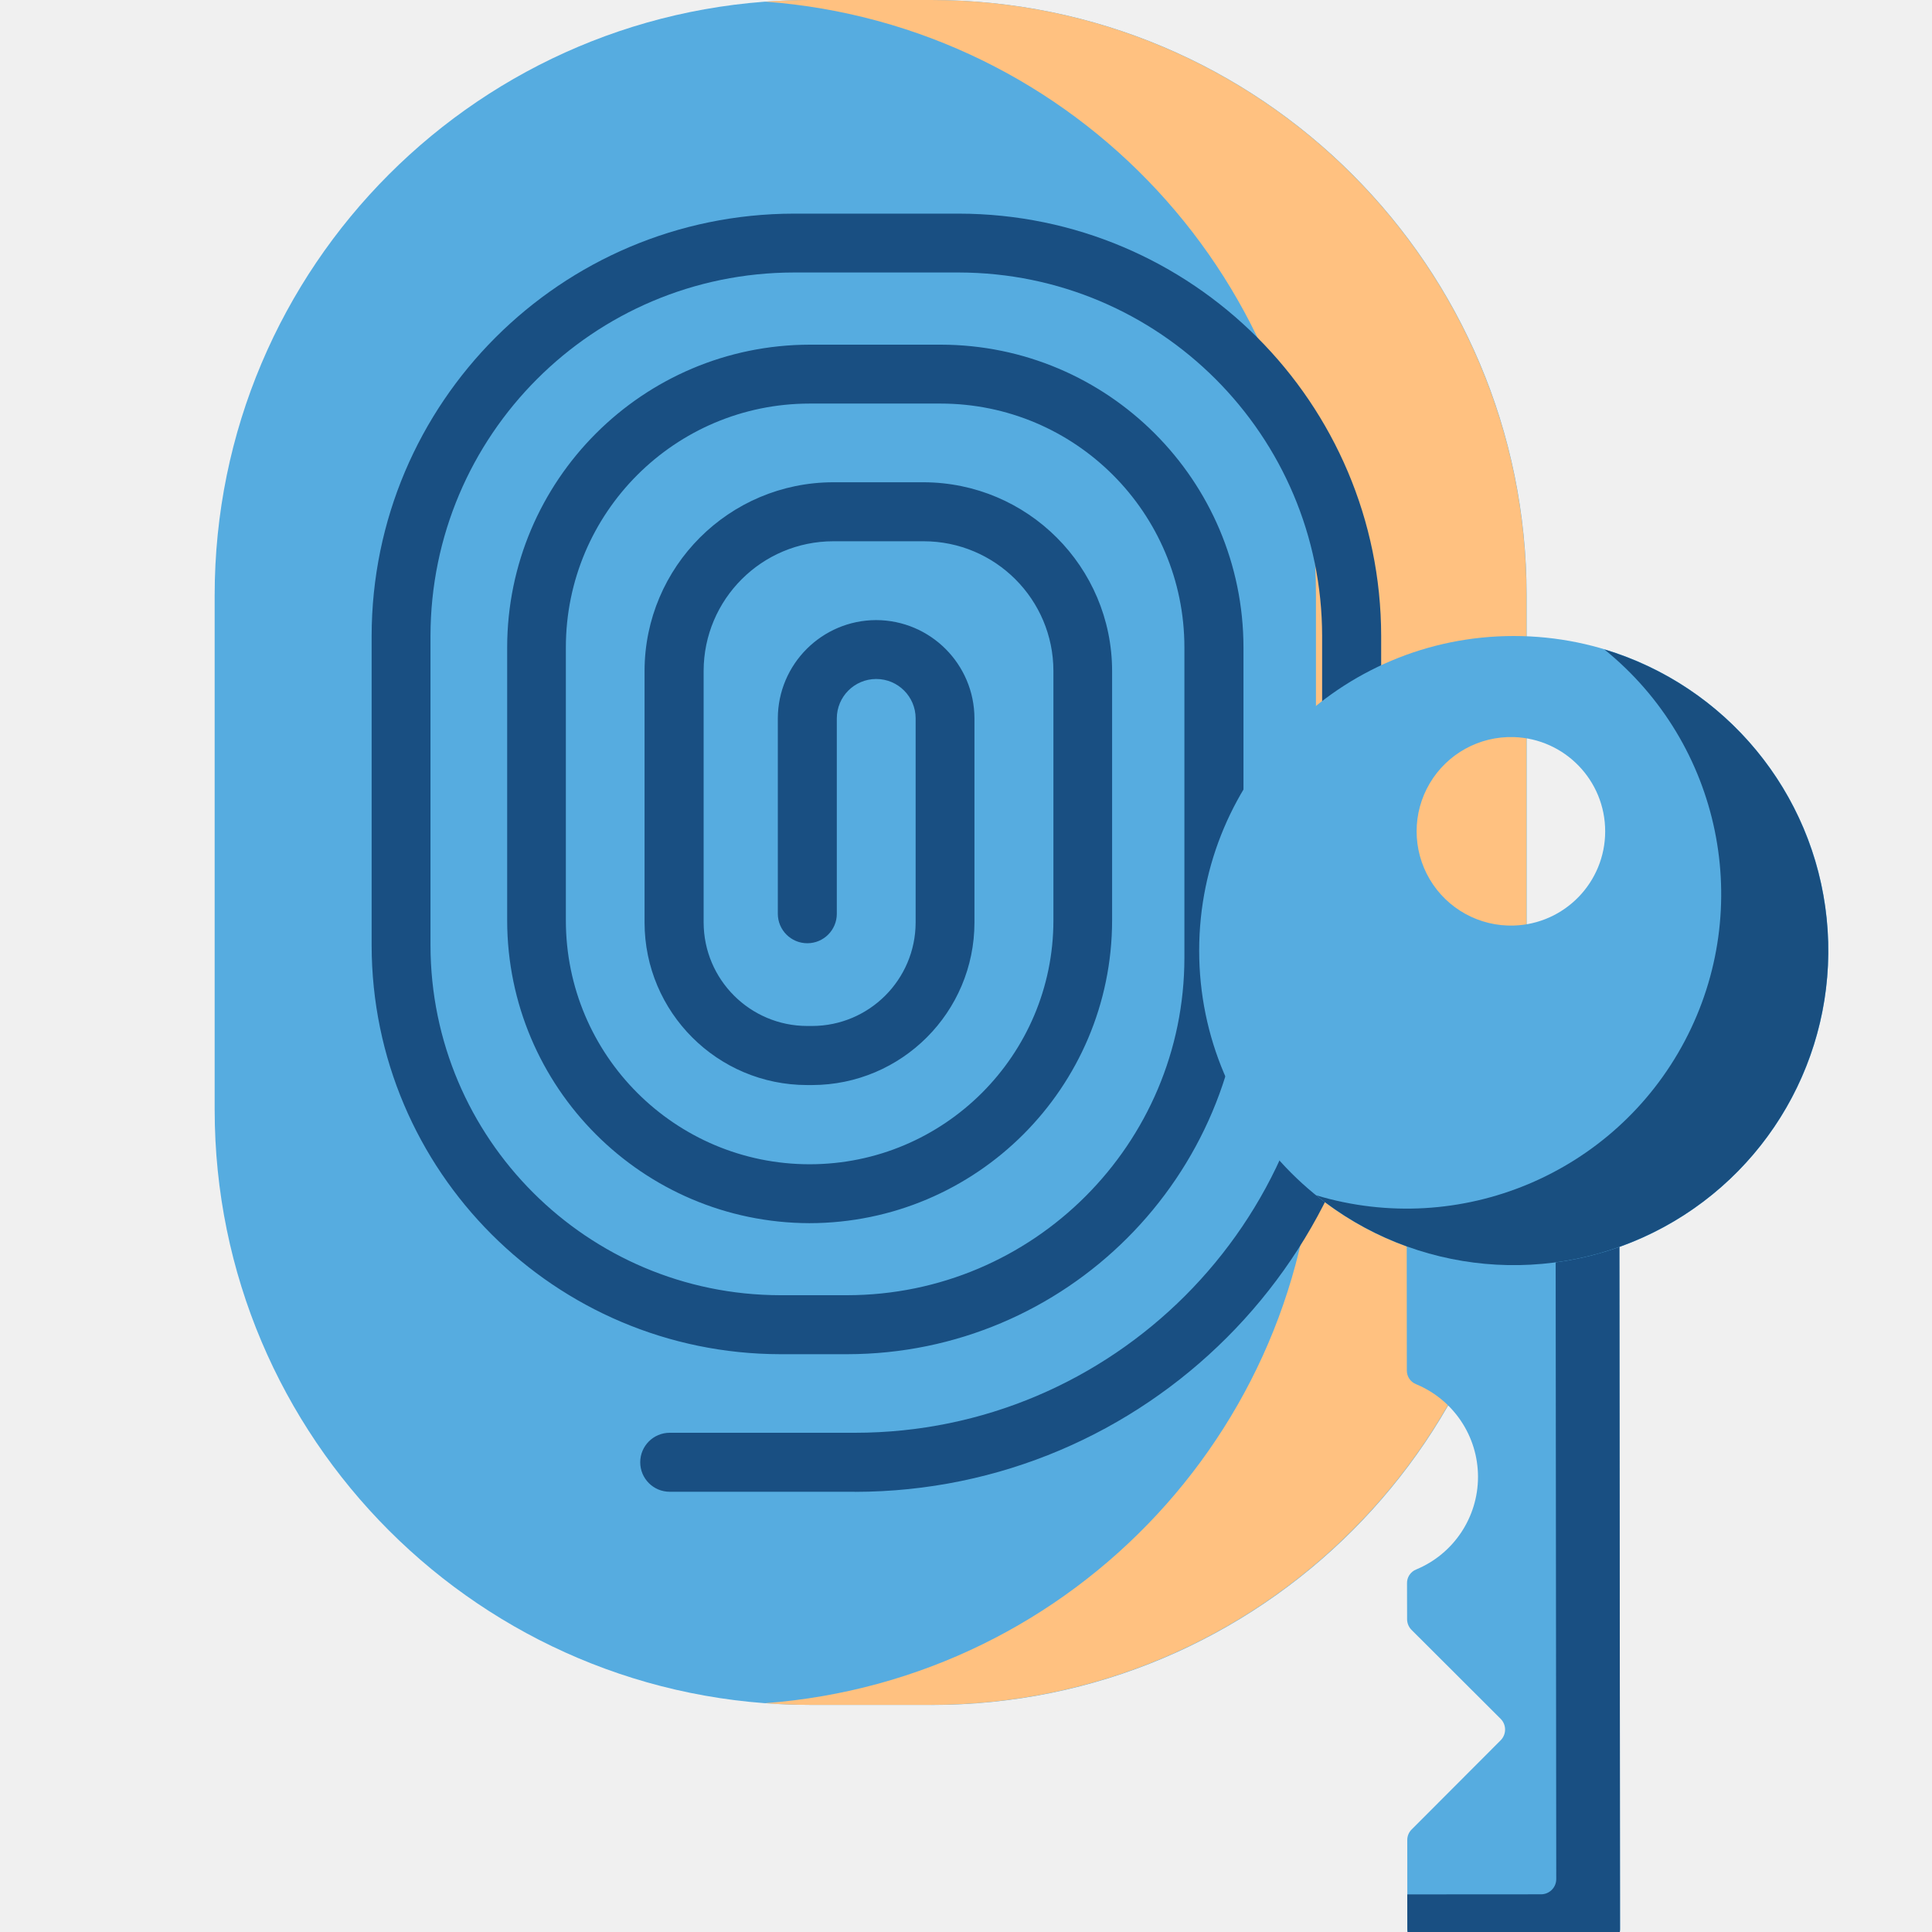
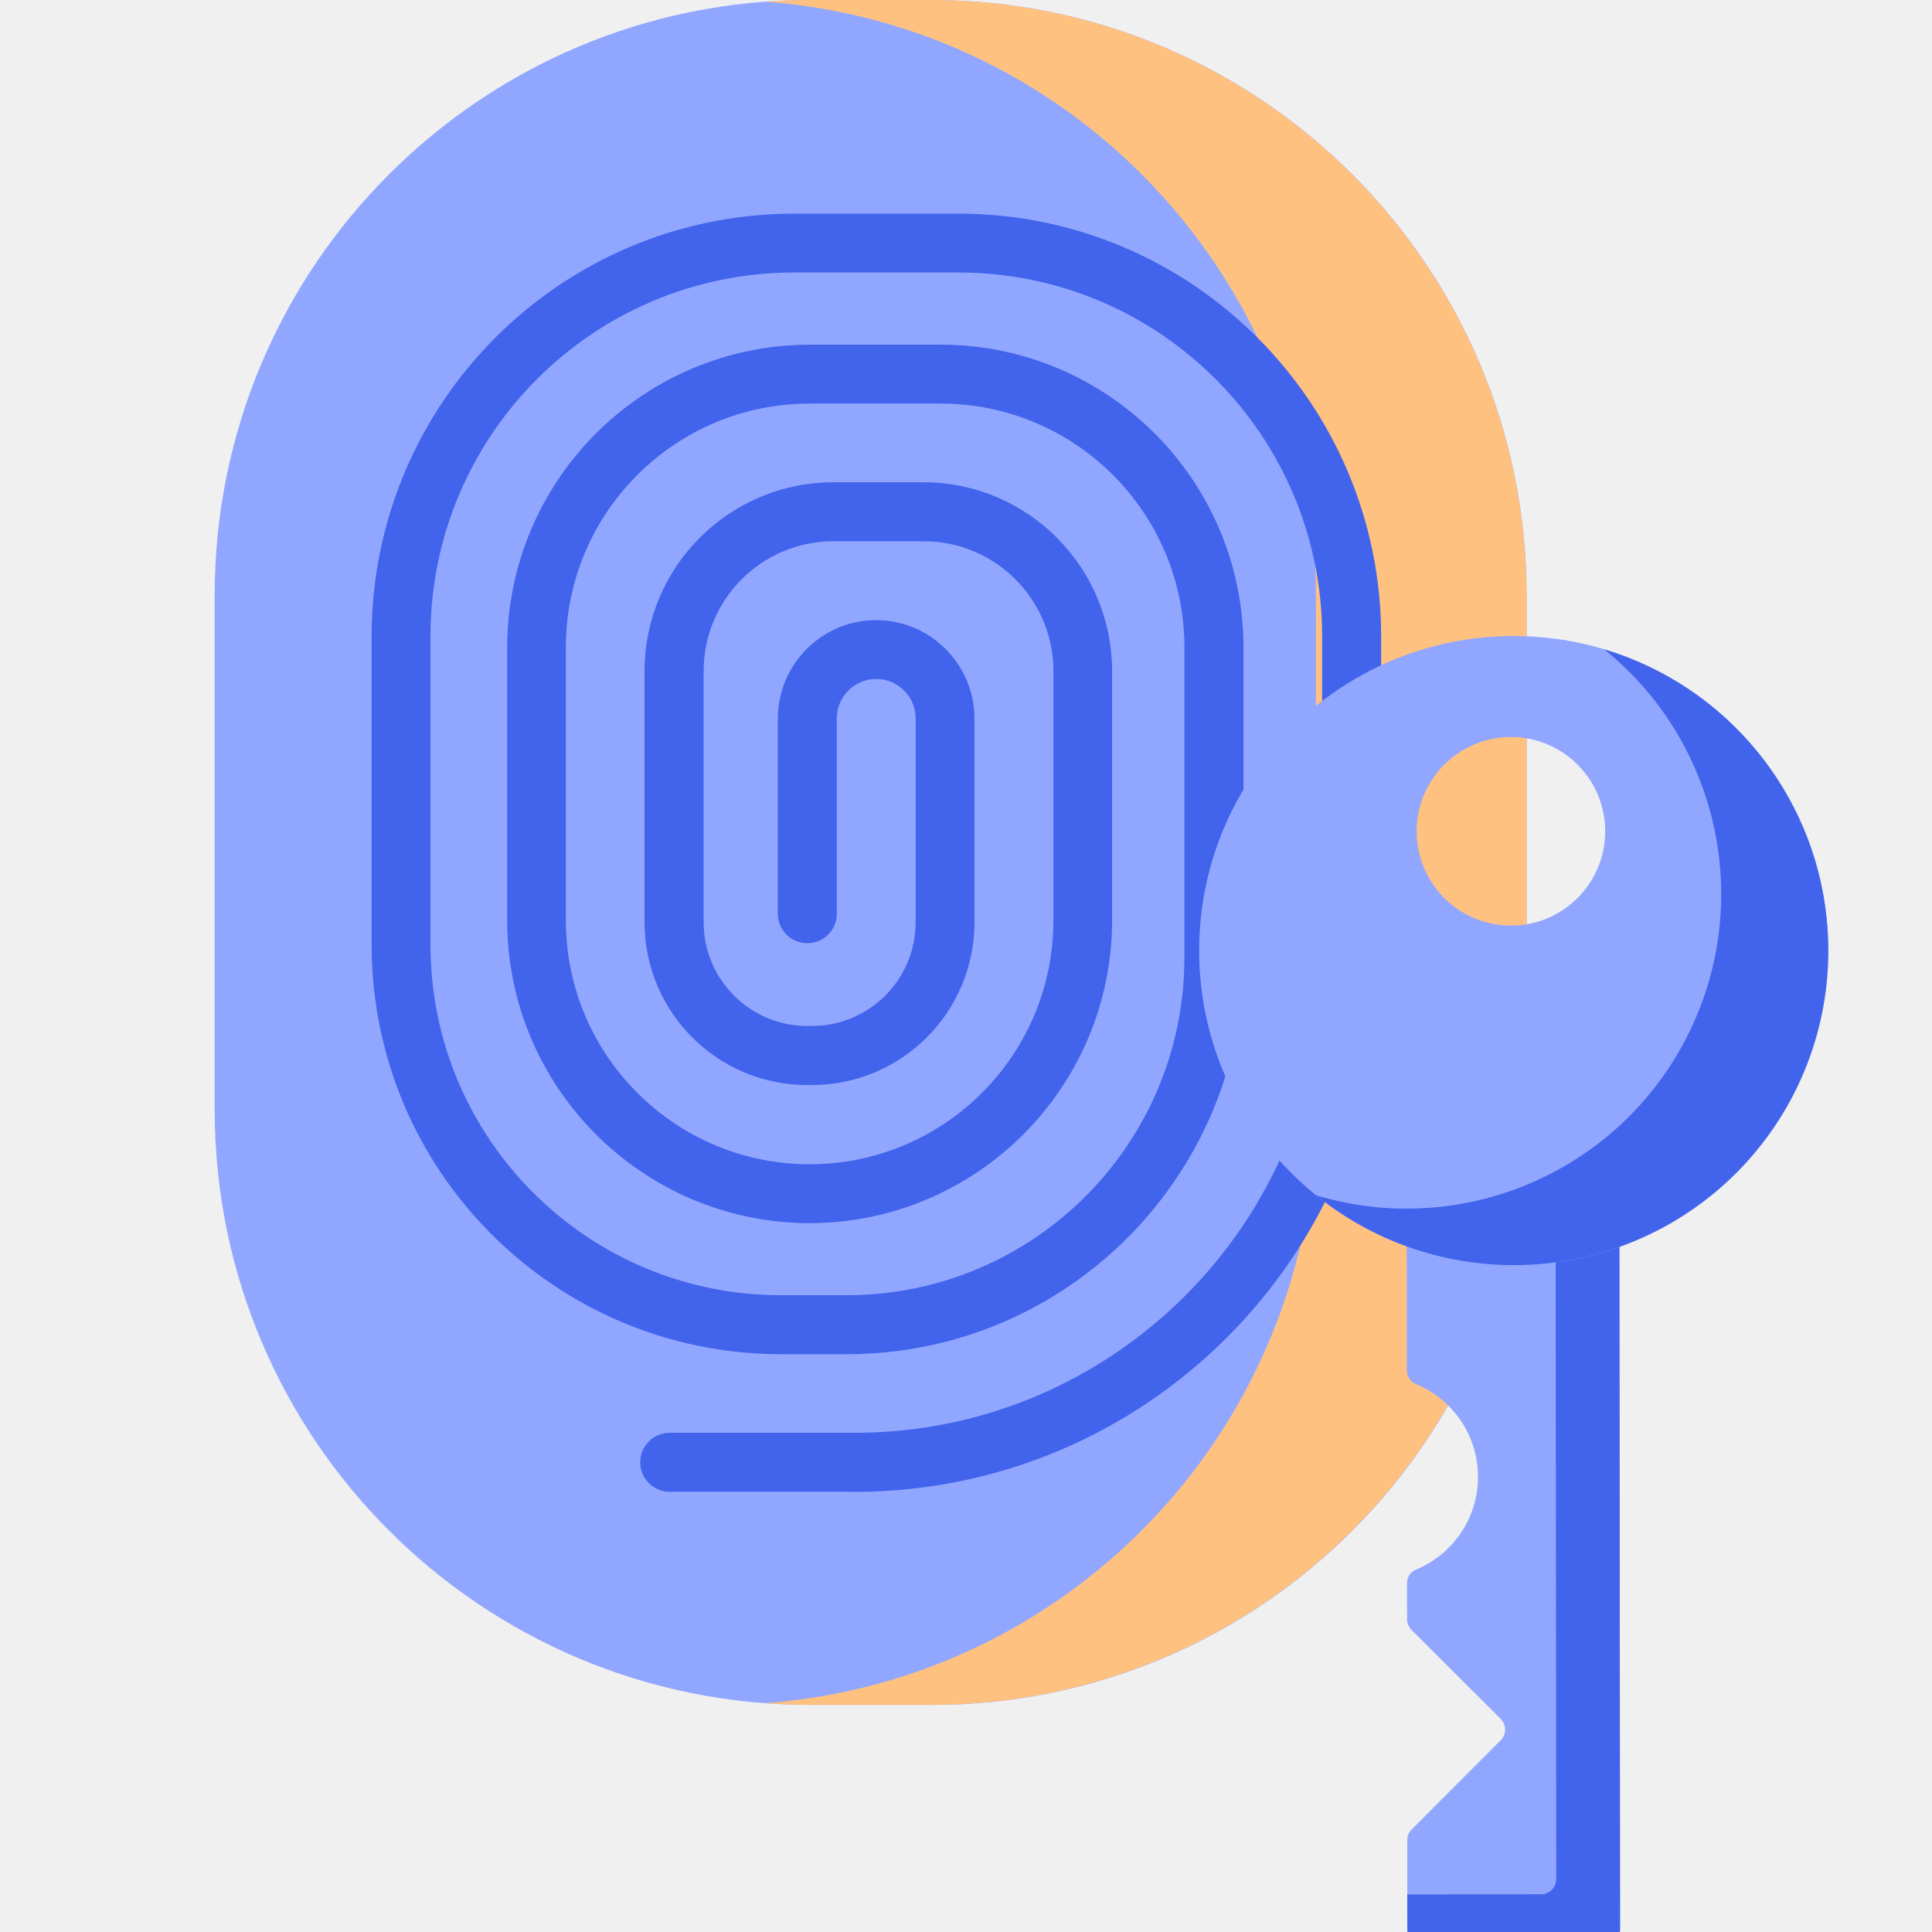
<svg xmlns="http://www.w3.org/2000/svg" width="800px" height="800px" viewBox="35 14 1 45" version="1.1">
  <defs />
  <g id="the-modern-web/web-authentication-api" stroke="none" stroke-width="1" fill="none" fill-rule="evenodd">
    <g id="container" transform="translate(2 2)" fill="#FFFFFF" fill-rule="nonzero" stroke="#3F3F49" stroke-width="2" />
    <g id="fingerprint" transform="translate(18 14)" fill-rule="nonzero">
-       <path d="M16.69 39.71H13.864A13.864 13.864 0 0 1 0 25.846V13.866A13.864 13.864 0 0 1 13.866 0h2.826a13.864 13.864 0 0 1 13.866 13.866v11.98a13.86 13.86 0 0 1 -13.866 13.866" id="Shape" fill="#56ACE0" />
+       <path d="M16.69 39.71H13.864A13.864 13.864 0 0 1 0 25.846V13.866A13.864 13.864 0 0 1 13.866 0h2.826a13.864 13.864 0 0 1 13.866 13.866v11.98a13.86 13.86 0 0 1 -13.866 13.866" id="Shape" fill="#91a7ff" />
      <path d="M16.69 0H13.864q-0.524 0 -1.038 0.038A13.86 13.86 0 0 1 25.651 13.864v11.98a13.864 13.864 0 0 1 -12.826 13.826q0.514 0.04 1.04 0.04h2.824a13.868 13.868 0 0 0 13.866 -13.866V13.866A13.868 13.868 0 0 0 16.69 0" id="Shape" fill="#ffc180" />
-       <path d="M14.91 34.746h-4.311a0.686 0.686 0 1 1 0 -1.374h4.314c6 0 10.882 -4.882 10.882 -10.882v-7.677a8.474 8.474 0 0 0 -8.464 -8.466h-3.84a8.474 8.474 0 0 0 -8.464 8.466v7.204A8.16 8.16 0 0 0 13.177 30.168h1.55a7.864 7.864 0 0 0 7.86 -7.86v-7.23a5.68 5.68 0 0 0 -5.679 -5.678h-3.05a5.68 5.68 0 0 0 -5.678 5.678v6.362a5.68 5.68 0 0 0 5.678 5.678 5.68 5.68 0 0 0 5.678 -5.678v-5.813a3.024 3.024 0 0 0 -3.022 -3.02h-2.103a3.024 3.024 0 0 0 -3.022 3.02v5.86a2.416 2.416 0 0 0 2.412 2.41h0.114a2.416 2.416 0 0 0 2.412 -2.41v-4.754a0.918 0.918 0 0 0 -1.836 0v4.55a0.686 0.686 0 1 1 -1.374 0v-4.55a2.296 2.296 0 0 1 2.29 -2.29 2.296 2.296 0 0 1 2.29 2.29v4.754a3.79 3.79 0 0 1 -3.784 3.786h-0.114a3.79 3.79 0 0 1 -3.786 -3.786v-5.86a4.4 4.4 0 0 1 4.394 -4.394h2.102a4.4 4.4 0 0 1 4.394 4.394V21.44a7.06 7.06 0 0 1 -7.05 7.05 7.06 7.06 0 0 1 -7.04 -7.05v-6.362a7.06 7.06 0 0 1 7.05 -7.05h3.05a7.06 7.06 0 0 1 7.05 7.05v7.23a9.24 9.24 0 0 1 -9.232 9.234h-1.554A9.536 9.536 0 0 1 3.656 22.022v-7.208A9.85 9.85 0 0 1 13.494 4.976h3.838a9.85 9.85 0 0 1 9.838 9.838v7.678a12.27 12.27 0 0 1 -12.256 12.256" id="Shape" fill="#194F82" />
-       <path d="m27.764 27.124 0.004 4.794a0.34 0.34 0 0 0 0.214 0.322 2.336 2.336 0 0 1 0.004 4.316 0.34 0.34 0 0 0 -0.214 0.324l0.002 0.834c0 0.094 0.038 0.184 0.104 0.25l2.074 2.07a0.354 0.354 0 0 1 0 0.502l-2.07 2.074a0.344 0.344 0 0 0 -0.104 0.25l0.002 2.078c0 0.196 0.158 0.354 0.354 0.354l4.246 -0.004a0.354 0.354 0 0 0 0.354 -0.354l-0.018 -17.814a0.354 0.354 0 0 0 -0.354 -0.354l-4.246 0.004a0.354 0.354 0 0 0 -0.354 0.354" id="Shape" fill="#56ace0" />
-       <path d="M32.362 26.766h-1.13l0.016 17.002a0.354 0.354 0 0 1 -0.354 0.354l-3.116 0.002 0.002 0.814c0 0.196 0.158 0.354 0.354 0.354l4.246 -0.004a0.354 0.354 0 0 0 0.354 -0.354L32.718 27.12a0.354 0.354 0 0 0 -0.354 -0.354" id="Shape" fill="#194f82" />
-       <path d="M30.258 14.814a7.326 7.326 0 1 0 0 14.654 7.326 7.326 0 0 0 0 -14.654m0 6.744a2.196 2.196 0 1 1 0 -4.39 2.196 2.196 0 0 1 0 4.39" id="Shape" fill="#56ace0" />
-       <path d="M32.368 15.126A7.326 7.326 0 0 1 25.654 27.84a7.326 7.326 0 1 0 6.714 -12.714" id="Shape" fill="#194f80" />
+       <path d="M14.91 34.746h-4.311a0.686 0.686 0 1 1 0 -1.374h4.314c6 0 10.882 -4.882 10.882 -10.882v-7.677a8.474 8.474 0 0 0 -8.464 -8.466h-3.84a8.474 8.474 0 0 0 -8.464 8.466v7.204A8.16 8.16 0 0 0 13.177 30.168h1.55a7.864 7.864 0 0 0 7.86 -7.86v-7.23a5.68 5.68 0 0 0 -5.679 -5.678h-3.05a5.68 5.68 0 0 0 -5.678 5.678v6.362a5.68 5.68 0 0 0 5.678 5.678 5.68 5.68 0 0 0 5.678 -5.678v-5.813a3.024 3.024 0 0 0 -3.022 -3.02h-2.103a3.024 3.024 0 0 0 -3.022 3.02v5.86a2.416 2.416 0 0 0 2.412 2.41h0.114a2.416 2.416 0 0 0 2.412 -2.41v-4.754a0.918 0.918 0 0 0 -1.836 0v4.55a0.686 0.686 0 1 1 -1.374 0v-4.55a2.296 2.296 0 0 1 2.29 -2.29 2.296 2.296 0 0 1 2.29 2.29v4.754a3.79 3.79 0 0 1 -3.784 3.786h-0.114a3.79 3.79 0 0 1 -3.786 -3.786v-5.86a4.4 4.4 0 0 1 4.394 -4.394h2.102a4.4 4.4 0 0 1 4.394 4.394V21.44a7.06 7.06 0 0 1 -7.05 7.05 7.06 7.06 0 0 1 -7.04 -7.05v-6.362a7.06 7.06 0 0 1 7.05 -7.05h3.05a7.06 7.06 0 0 1 7.05 7.05v7.23a9.24 9.24 0 0 1 -9.232 9.234h-1.554A9.536 9.536 0 0 1 3.656 22.022v-7.208A9.85 9.85 0 0 1 13.494 4.976h3.838a9.85 9.85 0 0 1 9.838 9.838v7.678a12.27 12.27 0 0 1 -12.256 12.256" id="Shape" fill="#4263eb" />
+       <path d="m27.764 27.124 0.004 4.794a0.34 0.34 0 0 0 0.214 0.322 2.336 2.336 0 0 1 0.004 4.316 0.34 0.34 0 0 0 -0.214 0.324l0.002 0.834c0 0.094 0.038 0.184 0.104 0.25l2.074 2.07a0.354 0.354 0 0 1 0 0.502l-2.07 2.074a0.344 0.344 0 0 0 -0.104 0.25l0.002 2.078c0 0.196 0.158 0.354 0.354 0.354l4.246 -0.004a0.354 0.354 0 0 0 0.354 -0.354l-0.018 -17.814a0.354 0.354 0 0 0 -0.354 -0.354l-4.246 0.004a0.354 0.354 0 0 0 -0.354 0.354" id="Shape" fill="#91a7ff" />
+       <path d="M32.362 26.766h-1.13l0.016 17.002a0.354 0.354 0 0 1 -0.354 0.354l-3.116 0.002 0.002 0.814c0 0.196 0.158 0.354 0.354 0.354l4.246 -0.004a0.354 0.354 0 0 0 0.354 -0.354L32.718 27.12a0.354 0.354 0 0 0 -0.354 -0.354" id="Shape" fill="#4263eb" />
+       <path d="M30.258 14.814a7.326 7.326 0 1 0 0 14.654 7.326 7.326 0 0 0 0 -14.654m0 6.744a2.196 2.196 0 1 1 0 -4.39 2.196 2.196 0 0 1 0 4.39" id="Shape" fill="#91a7ff" />
+       <path d="M32.368 15.126A7.326 7.326 0 0 1 25.654 27.84a7.326 7.326 0 1 0 6.714 -12.714" id="Shape" fill="#4263eb" />
    </g>
  </g>
</svg>
